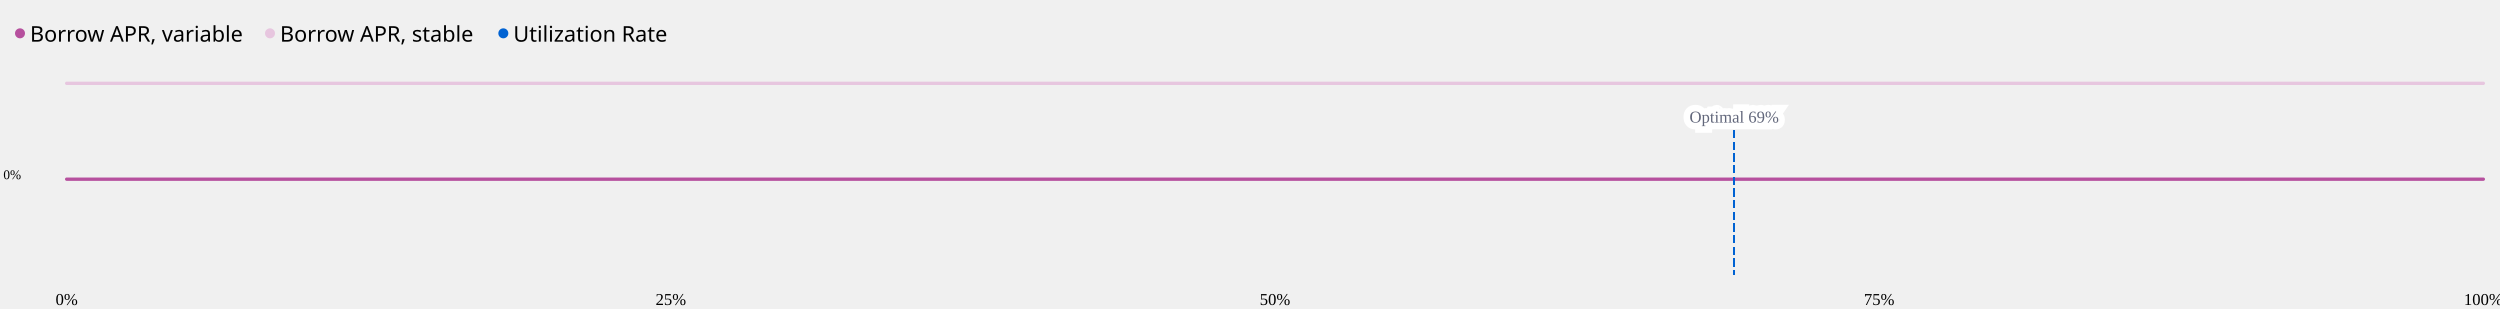
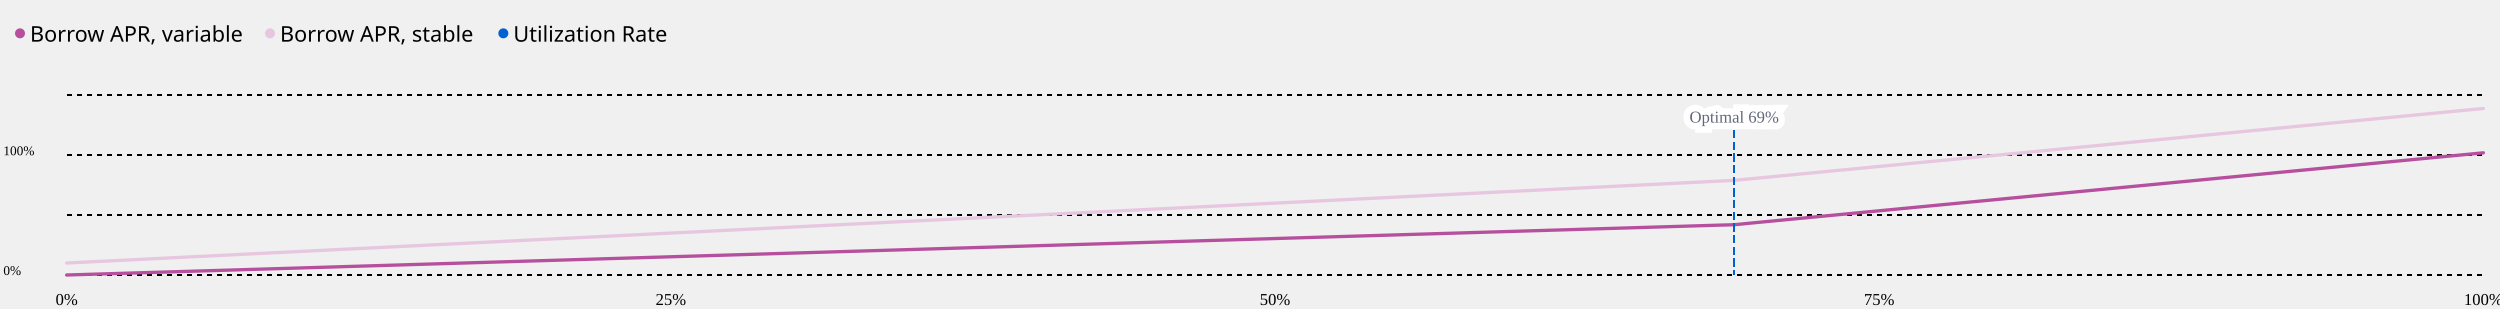
<svg xmlns="http://www.w3.org/2000/svg" style="background: white;" width="1500" height="185">
  <g style="color: black; font-size: 13px; font-family: sans-serif; transform: translate(18px, 25px);">
    <g>
      <circle r="3" cx="-6" cy="-5" style="fill: #B6509E" />
      <text>Borrow APR, variable</text>
    </g>
    <g style="transform: translateX(150px);">
      <circle r="3" cx="-6" cy="-5" style="fill: rgb(231, 198, 223)" />
      <text>Borrow APR, stable</text>
    </g>
    <g style="transform: translateX(290px);">
      <circle r="3" cx="-6" cy="-5" style="fill: rgb(0, 98, 210)" />
      <text>Utilization Rate</text>
    </g>
  </g>
  <g class="visx-group" transform="translate(40, 50)">
    <g class="visx-group visx-rows" transform="translate(0, 0)">
-       <line class="visx-line" x1="0" y1="57.5" x2="1450" y2="57.5" fill="transparent" shape-rendering="crispEdges" stroke="#000" stroke-width="1" stroke-dasharray="3,3" pointer-events="none" />
+       <line class="visx-line" x1="0" y1="115" x2="1450" y2="115" fill="transparent" shape-rendering="crispEdges" stroke="#000" stroke-width="1" stroke-dasharray="3,3" pointer-events="none" />
+       <line class="visx-line" x1="0" y1="79.062" x2="1450" y2="79.062" fill="transparent" shape-rendering="crispEdges" stroke="#000" stroke-width="1" stroke-dasharray="3,3" pointer-events="none" />
+       <line class="visx-line" x1="0" y1="43.125" x2="1450" y2="43.125" fill="transparent" shape-rendering="crispEdges" stroke="#000" stroke-width="1" stroke-dasharray="3,3" pointer-events="none" />
+       <line class="visx-line" x1="0" y1="7.188" x2="1450" y2="7.188" fill="transparent" shape-rendering="crispEdges" stroke="#000" stroke-width="1" stroke-dasharray="3,3" pointer-events="none" />
    </g>
-     <path class="visx-linepath" d="M0,57.5C2.417,57.5,4.833,57.5,7.25,57.5C9.667,57.5,12.083,57.5,14.5,57.5C16.917,57.5,19.333,57.5,21.75,57.5C24.167,57.5,26.583,57.5,29,57.5C31.417,57.5,33.833,57.5,36.25,57.5C38.667,57.5,41.083,57.5,43.5,57.5C45.917,57.5,48.333,57.5,50.75,57.5C53.167,57.5,55.583,57.5,58,57.5C60.417,57.5,62.833,57.5,65.25,57.5C67.667,57.5,70.083,57.5,72.5,57.5C74.917,57.5,77.333,57.5,79.75,57.5C82.167,57.5,84.583,57.5,87,57.5C89.417,57.5,91.833,57.5,94.25,57.5C96.667,57.5,99.083,57.5,101.5,57.5C103.917,57.5,106.333,57.5,108.75,57.5C111.167,57.5,113.583,57.5,116,57.5C118.417,57.5,120.833,57.5,123.25,57.5C125.667,57.5,128.083,57.5,130.5,57.5C132.917,57.5,135.333,57.5,137.75,57.5C140.167,57.5,142.583,57.5,145,57.5C147.417,57.5,149.833,57.5,152.25,57.5C154.667,57.5,157.083,57.5,159.5,57.5C161.917,57.5,164.333,57.5,166.75,57.5C169.167,57.5,171.583,57.5,174,57.5C176.417,57.5,178.833,57.5,181.25,57.5C183.667,57.5,186.083,57.5,188.5,57.5C190.917,57.5,193.333,57.5,195.75,57.5C198.167,57.5,200.583,57.5,203,57.5C205.417,57.5,207.833,57.5,210.25,57.5C212.667,57.5,215.083,57.5,217.5,57.5C219.917,57.5,222.333,57.5,224.75,57.5C227.167,57.5,229.583,57.5,232,57.5C234.417,57.5,236.833,57.5,239.25,57.5C241.667,57.5,244.083,57.5,246.5,57.5C248.917,57.5,251.333,57.5,253.75,57.5C256.167,57.5,258.583,57.5,261,57.5C263.417,57.5,265.833,57.5,268.25,57.5C270.667,57.5,273.083,57.5,275.5,57.5C277.917,57.5,280.333,57.5,282.75,57.5C285.167,57.5,287.583,57.5,290,57.5C292.417,57.5,294.833,57.5,297.25,57.5C299.667,57.5,302.083,57.5,304.5,57.5C306.917,57.5,309.333,57.5,311.75,57.5C314.167,57.5,316.583,57.5,319,57.5C321.417,57.5,323.833,57.5,326.25,57.5C328.667,57.5,331.083,57.5,333.5,57.5C335.917,57.5,338.333,57.5,340.75,57.5C343.167,57.5,345.583,57.5,348,57.5C350.417,57.5,352.833,57.5,355.25,57.5C357.667,57.5,360.083,57.5,362.5,57.5C364.917,57.5,367.333,57.5,369.75,57.5C372.167,57.5,374.583,57.5,377,57.5C379.417,57.5,381.833,57.5,384.25,57.5C386.667,57.5,389.083,57.5,391.5,57.5C393.917,57.5,396.333,57.5,398.75,57.5C401.167,57.5,403.583,57.5,406,57.5C408.417,57.5,410.833,57.5,413.25,57.5C415.667,57.5,418.083,57.5,420.5,57.5C422.917,57.5,425.333,57.5,427.75,57.5C430.167,57.5,432.583,57.5,435,57.5C437.417,57.5,439.833,57.5,442.25,57.5C444.667,57.5,447.083,57.5,449.5,57.5C451.917,57.5,454.333,57.5,456.75,57.5C459.167,57.5,461.583,57.5,464,57.5C466.417,57.5,468.833,57.5,471.25,57.5C473.667,57.5,476.083,57.5,478.5,57.5C480.917,57.5,483.333,57.5,485.75,57.5C488.167,57.5,490.583,57.5,493,57.5C495.417,57.5,497.833,57.5,500.25,57.5C502.667,57.5,505.083,57.5,507.5,57.5C509.917,57.5,512.333,57.5,514.75,57.5C517.167,57.5,519.583,57.5,522,57.5C524.417,57.5,526.833,57.5,529.25,57.5C531.667,57.5,534.083,57.5,536.5,57.5C538.917,57.5,541.333,57.5,543.75,57.5C546.167,57.5,548.583,57.5,551,57.5C553.417,57.5,555.833,57.5,558.25,57.5C560.667,57.5,563.083,57.5,565.5,57.5C567.917,57.5,570.333,57.5,572.75,57.5C575.167,57.5,577.583,57.5,580,57.5C582.417,57.5,584.833,57.5,587.25,57.5C589.667,57.5,592.083,57.5,594.5,57.5C596.917,57.5,599.333,57.5,601.75,57.5C604.167,57.5,606.583,57.5,609,57.5C611.417,57.5,613.833,57.5,616.25,57.5C618.667,57.5,621.083,57.5,623.5,57.5C625.917,57.5,628.333,57.5,630.75,57.5C633.167,57.5,635.583,57.5,638,57.5C640.417,57.5,642.833,57.5,645.25,57.5C647.667,57.5,650.083,57.5,652.5,57.5C654.917,57.5,657.333,57.5,659.75,57.5C662.167,57.5,664.583,57.5,667,57.5C669.417,57.5,671.833,57.5,674.25,57.5C676.667,57.5,679.083,57.5,681.5,57.5C683.917,57.5,686.333,57.5,688.75,57.5C691.167,57.5,693.583,57.5,696,57.5C698.417,57.5,700.833,57.5,703.25,57.5C705.667,57.5,708.083,57.5,710.5,57.5C712.917,57.5,715.333,57.5,717.75,57.5C720.167,57.5,722.583,57.5,725,57.5C727.417,57.5,729.833,57.5,732.25,57.5C734.667,57.5,737.083,57.5,739.5,57.5C741.917,57.5,744.333,57.5,746.75,57.5C749.167,57.5,751.583,57.5,754,57.5C756.417,57.5,758.833,57.5,761.25,57.5C763.667,57.5,766.083,57.5,768.5,57.5C770.917,57.5,773.333,57.5,775.75,57.5C778.167,57.5,780.583,57.5,783,57.5C785.417,57.5,787.833,57.5,790.25,57.5C792.667,57.5,795.083,57.5,797.5,57.5C799.917,57.5,802.333,57.5,804.75,57.5C807.167,57.5,809.583,57.5,812,57.5C814.417,57.5,816.833,57.5,819.25,57.5C821.667,57.5,824.083,57.5,826.5,57.5C828.917,57.5,831.333,57.5,833.75,57.5C836.167,57.5,838.583,57.5,841,57.5C843.417,57.5,845.833,57.5,848.25,57.5C850.667,57.5,853.083,57.5,855.5,57.5C857.917,57.5,860.333,57.5,862.75,57.5C865.167,57.5,867.583,57.5,870,57.5C872.417,57.5,874.833,57.5,877.25,57.5C879.667,57.5,882.083,57.5,884.5,57.5C886.917,57.5,889.333,57.5,891.75,57.5C894.167,57.5,896.583,57.5,899,57.5C901.417,57.5,903.833,57.5,906.25,57.5C908.667,57.5,911.083,57.5,913.5,57.5C915.917,57.5,918.333,57.5,920.75,57.5C923.167,57.5,925.583,57.5,928,57.5C930.417,57.5,932.833,57.5,935.25,57.5C937.667,57.5,940.083,57.5,942.5,57.5C944.917,57.5,947.333,57.5,949.75,57.5C952.167,57.5,954.583,57.5,957,57.5C959.417,57.5,961.833,57.5,964.25,57.5C966.667,57.5,969.083,57.5,971.5,57.5C973.917,57.5,976.333,57.5,978.75,57.5C981.167,57.5,983.583,57.5,986,57.5C988.417,57.5,990.833,57.5,993.25,57.5C995.667,57.5,998.083,57.5,1000.5,57.5C1002.917,57.5,1005.333,57.5,1007.75,57.5C1010.167,57.5,1012.583,57.5,1015,57.5C1017.417,57.5,1019.833,57.5,1022.25,57.5C1024.667,57.5,1027.083,57.5,1029.5,57.5C1031.917,57.5,1034.333,57.5,1036.75,57.5C1039.167,57.5,1041.583,57.5,1044,57.5C1046.417,57.5,1048.833,57.5,1051.25,57.5C1053.667,57.5,1056.083,57.5,1058.5,57.5C1060.917,57.5,1063.333,57.5,1065.75,57.5C1068.167,57.5,1070.583,57.5,1073,57.5C1075.417,57.5,1077.833,57.5,1080.25,57.5C1082.667,57.5,1085.083,57.5,1087.5,57.5C1089.917,57.5,1092.333,57.5,1094.75,57.5C1097.167,57.5,1099.583,57.5,1102,57.5C1104.417,57.5,1106.833,57.5,1109.25,57.5C1111.667,57.5,1114.083,57.5,1116.5,57.5C1118.917,57.5,1121.333,57.5,1123.75,57.5C1126.167,57.5,1128.583,57.5,1131,57.5C1133.417,57.5,1135.833,57.5,1138.25,57.5C1140.667,57.5,1143.083,57.5,1145.5,57.5C1147.917,57.5,1150.333,57.5,1152.75,57.5C1155.167,57.5,1157.583,57.5,1160,57.5C1162.417,57.5,1164.833,57.5,1167.25,57.5C1169.667,57.5,1172.083,57.5,1174.5,57.5C1176.917,57.5,1179.333,57.5,1181.75,57.5C1184.167,57.5,1186.583,57.5,1189,57.5C1191.417,57.5,1193.833,57.5,1196.25,57.5C1198.667,57.5,1201.083,57.5,1203.5,57.5C1205.917,57.5,1208.333,57.5,1210.75,57.5C1213.167,57.5,1215.583,57.5,1218,57.5C1220.417,57.5,1222.833,57.5,1225.25,57.5C1227.667,57.5,1230.083,57.5,1232.5,57.5C1234.917,57.5,1237.333,57.5,1239.75,57.5C1242.167,57.5,1244.583,57.5,1247,57.5C1249.417,57.5,1251.833,57.5,1254.25,57.5C1256.667,57.5,1259.083,57.5,1261.5,57.5C1263.917,57.5,1266.333,57.5,1268.75,57.5C1271.167,57.5,1273.583,57.5,1276,57.5C1278.417,57.5,1280.833,57.5,1283.25,57.5C1285.667,57.5,1288.083,57.5,1290.5,57.5C1292.917,57.5,1295.333,57.5,1297.75,57.5C1300.167,57.5,1302.583,57.5,1305,57.5C1307.417,57.5,1309.833,57.5,1312.25,57.5C1314.667,57.5,1317.083,57.5,1319.5,57.5C1321.917,57.5,1324.333,57.5,1326.75,57.5C1329.167,57.5,1331.583,57.5,1334,57.5C1336.417,57.5,1338.833,57.5,1341.25,57.5C1343.667,57.5,1346.083,57.5,1348.5,57.5C1350.917,57.5,1353.333,57.5,1355.75,57.5C1358.167,57.5,1360.583,57.5,1363,57.5C1365.417,57.5,1367.833,57.5,1370.25,57.5C1372.667,57.5,1375.083,57.5,1377.5,57.5C1379.917,57.5,1382.333,57.5,1384.75,57.5C1387.167,57.5,1389.583,57.5,1392,57.5C1394.417,57.5,1396.833,57.5,1399.25,57.5C1401.667,57.5,1404.083,57.5,1406.5,57.5C1408.917,57.5,1411.333,57.5,1413.75,57.5C1416.167,57.5,1418.583,57.5,1421,57.5C1423.417,57.5,1425.833,57.5,1428.25,57.5C1430.667,57.5,1433.083,57.5,1435.5,57.5C1437.917,57.5,1440.333,57.5,1442.75,57.5C1445.167,57.5,1447.583,57.5,1450,57.5" fill="transparent" stroke-linecap="round" stroke="#B6509E" stroke-width="2" />
-     <path class="visx-linepath" d="M0,0C2.417,0,4.833,0,7.25,0C9.667,0,12.083,0,14.5,0C16.917,0,19.333,0,21.75,0C24.167,0,26.583,0,29,0C31.417,0,33.833,0,36.25,0C38.667,0,41.083,0,43.5,0C45.917,0,48.333,0,50.75,0C53.167,0,55.583,0,58,0C60.417,0,62.833,0,65.25,0C67.667,0,70.083,0,72.5,0C74.917,0,77.333,0,79.75,0C82.167,0,84.583,0,87,0C89.417,0,91.833,0,94.25,0C96.667,0,99.083,0,101.5,0C103.917,0,106.333,0,108.75,0C111.167,0,113.583,0,116,0C118.417,0,120.833,0,123.25,0C125.667,0,128.083,0,130.5,0C132.917,0,135.333,0,137.75,0C140.167,0,142.583,0,145,0C147.417,0,149.833,0,152.25,0C154.667,0,157.083,0,159.5,0C161.917,0,164.333,0,166.75,0C169.167,0,171.583,0,174,0C176.417,0,178.833,0,181.25,0C183.667,0,186.083,0,188.5,0C190.917,0,193.333,0,195.75,0C198.167,0,200.583,0,203,0C205.417,0,207.833,0,210.25,0C212.667,0,215.083,0,217.5,0C219.917,0,222.333,0,224.75,0C227.167,0,229.583,0,232,0C234.417,0,236.833,0,239.25,0C241.667,0,244.083,0,246.5,0C248.917,0,251.333,0,253.75,0C256.167,0,258.583,0,261,0C263.417,0,265.833,0,268.25,0C270.667,0,273.083,0,275.5,0C277.917,0,280.333,0,282.75,0C285.167,0,287.583,0,290,0C292.417,0,294.833,0,297.25,0C299.667,0,302.083,0,304.5,0C306.917,0,309.333,0,311.75,0C314.167,0,316.583,0,319,0C321.417,0,323.833,0,326.25,0C328.667,0,331.083,0,333.5,0C335.917,0,338.333,0,340.75,0C343.167,0,345.583,0,348,0C350.417,0,352.833,0,355.25,0C357.667,0,360.083,0,362.5,0C364.917,0,367.333,0,369.75,0C372.167,0,374.583,0,377,0C379.417,0,381.833,0,384.25,0C386.667,0,389.083,0,391.5,0C393.917,0,396.333,0,398.75,0C401.167,0,403.583,0,406,0C408.417,0,410.833,0,413.25,0C415.667,0,418.083,0,420.5,0C422.917,0,425.333,0,427.75,0C430.167,0,432.583,0,435,0C437.417,0,439.833,0,442.25,0C444.667,0,447.083,0,449.5,0C451.917,0,454.333,0,456.75,0C459.167,0,461.583,0,464,0C466.417,0,468.833,0,471.25,0C473.667,0,476.083,0,478.5,0C480.917,0,483.333,0,485.75,0C488.167,0,490.583,0,493,0C495.417,0,497.833,0,500.25,0C502.667,0,505.083,0,507.5,0C509.917,0,512.333,0,514.75,0C517.167,0,519.583,0,522,0C524.417,0,526.833,0,529.25,0C531.667,0,534.083,0,536.5,0C538.917,0,541.333,0,543.75,0C546.167,0,548.583,0,551,0C553.417,0,555.833,0,558.25,0C560.667,0,563.083,0,565.5,0C567.917,0,570.333,0,572.75,0C575.167,0,577.583,0,580,0C582.417,0,584.833,0,587.25,0C589.667,0,592.083,0,594.5,0C596.917,0,599.333,0,601.75,0C604.167,0,606.583,0,609,0C611.417,0,613.833,0,616.25,0C618.667,0,621.083,0,623.5,0C625.917,0,628.333,0,630.75,0C633.167,0,635.583,0,638,0C640.417,0,642.833,0,645.25,0C647.667,0,650.083,0,652.5,0C654.917,0,657.333,0,659.75,0C662.167,0,664.583,0,667,0C669.417,0,671.833,0,674.25,0C676.667,0,679.083,0,681.5,0C683.917,0,686.333,0,688.75,0C691.167,0,693.583,0,696,0C698.417,0,700.833,0,703.25,0C705.667,0,708.083,0,710.5,0C712.917,0,715.333,0,717.75,0C720.167,0,722.583,0,725,0C727.417,0,729.833,0,732.25,0C734.667,0,737.083,0,739.5,0C741.917,0,744.333,0,746.75,0C749.167,0,751.583,0,754,0C756.417,0,758.833,0,761.25,0C763.667,0,766.083,0,768.5,0C770.917,0,773.333,0,775.75,0C778.167,0,780.583,0,783,0C785.417,0,787.833,0,790.25,0C792.667,0,795.083,0,797.5,0C799.917,0,802.333,0,804.75,0C807.167,0,809.583,0,812,0C814.417,0,816.833,0,819.25,0C821.667,0,824.083,0,826.5,0C828.917,0,831.333,0,833.75,0C836.167,0,838.583,0,841,0C843.417,0,845.833,0,848.25,0C850.667,0,853.083,0,855.5,0C857.917,0,860.333,0,862.75,0C865.167,0,867.583,0,870,0C872.417,0,874.833,0,877.25,0C879.667,0,882.083,0,884.5,0C886.917,0,889.333,0,891.75,0C894.167,0,896.583,0,899,0C901.417,0,903.833,0,906.25,0C908.667,0,911.083,0,913.5,0C915.917,0,918.333,0,920.75,0C923.167,0,925.583,0,928,0C930.417,0,932.833,0,935.25,0C937.667,0,940.083,0,942.5,0C944.917,0,947.333,0,949.75,0C952.167,0,954.583,0,957,0C959.417,0,961.833,0,964.25,0C966.667,0,969.083,0,971.5,0C973.917,0,976.333,0,978.75,0C981.167,0,983.583,0,986,0C988.417,0,990.833,0,993.25,0C995.667,0,998.083,0,1000.5,0C1002.917,0,1005.333,0,1007.75,0C1010.167,0,1012.583,0,1015,0C1017.417,0,1019.833,0,1022.25,0C1024.667,0,1027.083,0,1029.5,0C1031.917,0,1034.333,0,1036.75,0C1039.167,0,1041.583,0,1044,0C1046.417,0,1048.833,0,1051.25,0C1053.667,0,1056.083,0,1058.5,0C1060.917,0,1063.333,0,1065.75,0C1068.167,0,1070.583,0,1073,0C1075.417,0,1077.833,0,1080.25,0C1082.667,0,1085.083,0,1087.5,0C1089.917,0,1092.333,0,1094.75,0C1097.167,0,1099.583,0,1102,0C1104.417,0,1106.833,0,1109.25,0C1111.667,0,1114.083,0,1116.5,0C1118.917,0,1121.333,0,1123.75,0C1126.167,0,1128.583,0,1131,0C1133.417,0,1135.833,0,1138.25,0C1140.667,0,1143.083,0,1145.5,0C1147.917,0,1150.333,0,1152.75,0C1155.167,0,1157.583,0,1160,0C1162.417,0,1164.833,0,1167.25,0C1169.667,0,1172.083,0,1174.5,0C1176.917,0,1179.333,0,1181.75,0C1184.167,0,1186.583,0,1189,0C1191.417,0,1193.833,0,1196.25,0C1198.667,0,1201.083,0,1203.5,0C1205.917,0,1208.333,0,1210.75,0C1213.167,0,1215.583,0,1218,0C1220.417,0,1222.833,0,1225.25,0C1227.667,0,1230.083,0,1232.5,0C1234.917,0,1237.333,0,1239.75,0C1242.167,0,1244.583,0,1247,0C1249.417,0,1251.833,0,1254.25,0C1256.667,0,1259.083,0,1261.5,0C1263.917,0,1266.333,0,1268.75,0C1271.167,0,1273.583,0,1276,0C1278.417,0,1280.833,0,1283.25,0C1285.667,0,1288.083,0,1290.5,0C1292.917,0,1295.333,0,1297.75,0C1300.167,0,1302.583,0,1305,0C1307.417,0,1309.833,0,1312.25,0C1314.667,0,1317.083,0,1319.5,0C1321.917,0,1324.333,0,1326.75,0C1329.167,0,1331.583,0,1334,0C1336.417,0,1338.833,0,1341.25,0C1343.667,0,1346.083,0,1348.5,0C1350.917,0,1353.333,0,1355.75,0C1358.167,0,1360.583,0,1363,0C1365.417,0,1367.833,0,1370.25,0C1372.667,0,1375.083,0,1377.5,0C1379.917,0,1382.333,0,1384.75,0C1387.167,0,1389.583,0,1392,0C1394.417,0,1396.833,0,1399.25,0C1401.667,0,1404.083,0,1406.5,0C1408.917,0,1411.333,0,1413.75,0C1416.167,0,1418.583,0,1421,0C1423.417,0,1425.833,0,1428.25,0C1430.667,0,1433.083,0,1435.5,0C1437.917,0,1440.333,0,1442.75,0C1445.167,0,1447.583,0,1450,0" fill="transparent" stroke-linecap="round" stroke="#E7C6DF" stroke-width="2" />
+     <path class="visx-linepath" d="M0,115C2.417,114.927,4.833,114.854,7.25,114.781C9.667,114.708,12.083,114.635,14.5,114.562C16.917,114.49,19.333,114.417,21.75,114.344C24.167,114.271,26.583,114.198,29,114.125C31.417,114.052,33.833,113.979,36.25,113.906C38.667,113.833,41.083,113.76,43.5,113.688C45.917,113.615,48.333,113.542,50.75,113.469C53.167,113.396,55.583,113.323,58,113.25C60.417,113.177,62.833,113.104,65.25,113.031C67.667,112.958,70.083,112.885,72.5,112.812C74.917,112.74,77.333,112.667,79.75,112.594C82.167,112.521,84.583,112.448,87,112.375C89.417,112.302,91.833,112.229,94.25,112.156C96.667,112.083,99.083,112.01,101.5,111.938C103.917,111.865,106.333,111.792,108.75,111.719C111.167,111.646,113.583,111.573,116,111.5C118.417,111.427,120.833,111.354,123.25,111.281C125.667,111.208,128.083,111.135,130.5,111.062C132.917,110.99,135.333,110.917,137.75,110.844C140.167,110.771,142.583,110.698,145,110.625C147.417,110.552,149.833,110.479,152.25,110.406C154.667,110.333,157.083,110.26,159.5,110.188C161.917,110.115,164.333,110.042,166.75,109.969C169.167,109.896,171.583,109.823,174,109.75C176.417,109.677,178.833,109.604,181.25,109.531C183.667,109.458,186.083,109.385,188.5,109.312C190.917,109.24,193.333,109.167,195.75,109.094C198.167,109.021,200.583,108.948,203,108.875C205.417,108.802,207.833,108.729,210.25,108.656C212.667,108.583,215.083,108.51,217.5,108.438C219.917,108.365,222.333,108.292,224.75,108.219C227.167,108.146,229.583,108.073,232,108C234.417,107.927,236.833,107.854,239.25,107.781C241.667,107.708,244.083,107.635,246.5,107.562C248.917,107.49,251.333,107.417,253.75,107.344C256.167,107.271,258.583,107.198,261,107.125C263.417,107.052,265.833,106.979,268.25,106.906C270.667,106.833,273.083,106.76,275.5,106.688C277.917,106.615,280.333,106.542,282.75,106.469C285.167,106.396,287.583,106.323,290,106.25C292.417,106.177,294.833,106.104,297.25,106.031C299.667,105.958,302.083,105.885,304.5,105.812C306.917,105.74,309.333,105.667,311.75,105.594C314.167,105.521,316.583,105.448,319,105.375C321.417,105.302,323.833,105.229,326.25,105.156C328.667,105.083,331.083,105.01,333.5,104.938C335.917,104.865,338.333,104.792,340.75,104.719C343.167,104.646,345.583,104.573,348,104.5C350.417,104.427,352.833,104.354,355.25,104.281C357.667,104.208,360.083,104.135,362.5,104.062C364.917,103.99,367.333,103.917,369.75,103.844C372.167,103.771,374.583,103.698,377,103.625C379.417,103.552,381.833,103.479,384.25,103.406C386.667,103.333,389.083,103.26,391.5,103.188C393.917,103.115,396.333,103.042,398.75,102.969C401.167,102.896,403.583,102.823,406,102.75C408.417,102.677,410.833,102.604,413.25,102.531C415.667,102.458,418.083,102.385,420.5,102.312C422.917,102.24,425.333,102.167,427.75,102.094C430.167,102.021,432.583,101.948,435,101.875C437.417,101.802,439.833,101.729,442.25,101.656C444.667,101.583,447.083,101.51,449.5,101.438C451.917,101.365,454.333,101.292,456.75,101.219C459.167,101.146,461.583,101.073,464,101C466.417,100.927,468.833,100.854,471.25,100.781C473.667,100.708,476.083,100.635,478.5,100.562C480.917,100.49,483.333,100.417,485.75,100.344C488.167,100.271,490.583,100.198,493,100.125C495.417,100.052,497.833,99.979,500.25,99.906C502.667,99.833,505.083,99.76,507.5,99.688C509.917,99.615,512.333,99.542,514.75,99.469C517.167,99.396,519.583,99.323,522,99.25C524.417,99.177,526.833,99.104,529.25,99.031C531.667,98.958,534.083,98.885,536.5,98.812C538.917,98.74,541.333,98.667,543.75,98.594C546.167,98.521,548.583,98.448,551,98.375C553.417,98.302,555.833,98.229,558.25,98.156C560.667,98.083,563.083,98.01,565.5,97.938C567.917,97.865,570.333,97.792,572.75,97.719C575.167,97.646,577.583,97.573,580,97.5C582.417,97.427,584.833,97.354,587.25,97.281C589.667,97.208,592.083,97.135,594.5,97.062C596.917,96.99,599.333,96.917,601.75,96.844C604.167,96.771,606.583,96.698,609,96.625C611.417,96.552,613.833,96.479,616.25,96.406C618.667,96.333,621.083,96.26,623.5,96.188C625.917,96.115,628.333,96.042,630.75,95.969C633.167,95.896,635.583,95.823,638,95.75C640.417,95.677,642.833,95.604,645.25,95.531C647.667,95.458,650.083,95.385,652.5,95.312C654.917,95.24,657.333,95.167,659.75,95.094C662.167,95.021,664.583,94.948,667,94.875C669.417,94.802,671.833,94.729,674.25,94.656C676.667,94.583,679.083,94.51,681.5,94.438C683.917,94.365,686.333,94.292,688.75,94.219C691.167,94.146,693.583,94.073,696,94C698.417,93.927,700.833,93.854,703.25,93.781C705.667,93.708,708.083,93.635,710.5,93.562C712.917,93.49,715.333,93.417,717.75,93.344C720.167,93.271,722.583,93.198,725,93.125C727.417,93.052,729.833,92.979,732.25,92.906C734.667,92.833,737.083,92.76,739.5,92.687C741.917,92.615,744.333,92.542,746.75,92.469C749.167,92.396,751.583,92.323,754,92.25C756.417,92.177,758.833,92.104,761.25,92.031C763.667,91.958,766.083,91.885,768.5,91.812C770.917,91.74,773.333,91.667,775.75,91.594C778.167,91.521,780.583,91.448,783,91.375C785.417,91.302,787.833,91.229,790.25,91.156C792.667,91.083,795.083,91.01,797.5,90.938C799.917,90.865,802.333,90.792,804.75,90.719C807.167,90.646,809.583,90.573,812,90.5C814.417,90.427,816.833,90.354,819.25,90.281C821.667,90.208,824.083,90.135,826.5,90.062C828.917,89.99,831.333,89.917,833.75,89.844C836.167,89.771,838.583,89.698,841,89.625C843.417,89.552,845.833,89.479,848.25,89.406C850.667,89.333,853.083,89.26,855.5,89.188C857.917,89.115,860.333,89.042,862.75,88.969C865.167,88.896,867.583,88.823,870,88.75C872.417,88.677,874.833,88.604,877.25,88.531C879.667,88.458,882.083,88.385,884.5,88.312C886.917,88.24,889.333,88.167,891.75,88.094C894.167,88.021,896.583,87.948,899,87.875C901.417,87.802,903.833,87.729,906.25,87.656C908.667,87.583,911.083,87.51,913.5,87.438C915.917,87.365,918.333,87.292,920.75,87.219C923.167,87.146,925.583,87.073,928,87C930.417,86.927,932.833,86.854,935.25,86.781C937.667,86.708,940.083,86.635,942.5,86.563C944.917,86.49,947.333,86.417,949.75,86.344C952.167,86.271,954.583,86.198,957,86.125C959.417,86.052,961.833,85.979,964.25,85.906C966.667,85.833,969.083,85.76,971.5,85.688C973.917,85.615,976.333,85.542,978.75,85.469C981.167,85.396,983.583,85.323,986,85.25C988.417,85.177,990.833,85.104,993.25,85.031C995.667,84.958,998.083,84.958,1000.5,84.812C1002.917,84.667,1005.333,84.349,1007.75,84.117C1010.167,83.885,1012.583,83.653,1015,83.421C1017.417,83.19,1019.833,82.958,1022.25,82.726C1024.667,82.494,1027.083,82.262,1029.5,82.03C1031.917,81.798,1034.333,81.567,1036.75,81.335C1039.167,81.103,1041.583,80.871,1044,80.639C1046.417,80.407,1048.833,80.175,1051.25,79.944C1053.667,79.712,1056.083,79.48,1058.5,79.248C1060.917,79.016,1063.333,78.784,1065.75,78.552C1068.167,78.321,1070.583,78.089,1073,77.857C1075.417,77.625,1077.833,77.393,1080.25,77.161C1082.667,76.929,1085.083,76.698,1087.5,76.466C1089.917,76.234,1092.333,76.002,1094.75,75.77C1097.167,75.538,1099.583,75.306,1102,75.075C1104.417,74.843,1106.833,74.611,1109.25,74.379C1111.667,74.147,1114.083,73.915,1116.5,73.683C1118.917,73.452,1121.333,73.22,1123.75,72.988C1126.167,72.756,1128.583,72.524,1131,72.292C1133.417,72.06,1135.833,71.829,1138.25,71.597C1140.667,71.365,1143.083,71.133,1145.5,70.901C1147.917,70.669,1150.333,70.438,1152.75,70.206C1155.167,69.974,1157.583,69.742,1160,69.51C1162.417,69.278,1164.833,69.046,1167.25,68.815C1169.667,68.583,1172.083,68.351,1174.5,68.119C1176.917,67.887,1179.333,67.655,1181.75,67.423C1184.167,67.192,1186.583,66.96,1189,66.728C1191.417,66.496,1193.833,66.264,1196.25,66.032C1198.667,65.8,1201.083,65.569,1203.5,65.337C1205.917,65.105,1208.333,64.873,1210.75,64.641C1213.167,64.409,1215.583,64.177,1218,63.946C1220.417,63.714,1222.833,63.482,1225.25,63.25C1227.667,63.018,1230.083,62.786,1232.5,62.554C1234.917,62.323,1237.333,62.091,1239.75,61.859C1242.167,61.627,1244.583,61.395,1247,61.163C1249.417,60.931,1251.833,60.7,1254.25,60.468C1256.667,60.236,1259.083,60.004,1261.5,59.772C1263.917,59.54,1266.333,59.308,1268.75,59.077C1271.167,58.845,1273.583,58.613,1276,58.381C1278.417,58.149,1280.833,57.917,1283.25,57.685C1285.667,57.454,1288.083,57.222,1290.5,56.99C1292.917,56.758,1295.333,56.526,1297.75,56.294C1300.167,56.062,1302.583,55.831,1305,55.599C1307.417,55.367,1309.833,55.135,1312.25,54.903C1314.667,54.671,1317.083,54.44,1319.5,54.208C1321.917,53.976,1324.333,53.744,1326.75,53.512C1329.167,53.28,1331.583,53.048,1334,52.817C1336.417,52.585,1338.833,52.353,1341.25,52.121C1343.667,51.889,1346.083,51.657,1348.5,51.425C1350.917,51.194,1353.333,50.962,1355.75,50.73C1358.167,50.498,1360.583,50.266,1363,50.034C1365.417,49.802,1367.833,49.571,1370.25,49.339C1372.667,49.107,1375.083,48.875,1377.5,48.643C1379.917,48.411,1382.333,48.179,1384.75,47.948C1387.167,47.716,1389.583,47.484,1392,47.252C1394.417,47.02,1396.833,46.788,1399.25,46.556C1401.667,46.325,1404.083,46.093,1406.5,45.861C1408.917,45.629,1411.333,45.397,1413.75,45.165C1416.167,44.933,1418.583,44.702,1421,44.47C1423.417,44.238,1425.833,44.006,1428.25,43.774C1430.667,43.542,1433.083,43.31,1435.5,43.079C1437.917,42.847,1440.333,42.615,1442.75,42.383C1445.167,42.151,1447.583,41.919,1450,41.688" fill="transparent" stroke-linecap="round" stroke="#B6509E" stroke-width="2" />
+     <path class="visx-linepath" d="M0,107.812C2.417,107.693,4.833,107.573,7.25,107.453C9.667,107.333,12.083,107.214,14.5,107.094C16.917,106.974,19.333,106.854,21.75,106.734C24.167,106.615,26.583,106.495,29,106.375C31.417,106.255,33.833,106.135,36.25,106.016C38.667,105.896,41.083,105.776,43.5,105.656C45.917,105.536,48.333,105.417,50.75,105.297C53.167,105.177,55.583,105.057,58,104.938C60.417,104.818,62.833,104.698,65.25,104.578C67.667,104.458,70.083,104.339,72.5,104.219C74.917,104.099,77.333,103.979,79.75,103.859C82.167,103.74,84.583,103.62,87,103.5C89.417,103.38,91.833,103.26,94.25,103.141C96.667,103.021,99.083,102.901,101.5,102.781C103.917,102.661,106.333,102.542,108.75,102.422C111.167,102.302,113.583,102.182,116,102.062C118.417,101.943,120.833,101.823,123.25,101.703C125.667,101.583,128.083,101.464,130.5,101.344C132.917,101.224,135.333,101.104,137.75,100.984C140.167,100.865,142.583,100.745,145,100.625C147.417,100.505,149.833,100.385,152.25,100.266C154.667,100.146,157.083,100.026,159.5,99.906C161.917,99.786,164.333,99.667,166.75,99.547C169.167,99.427,171.583,99.307,174,99.188C176.417,99.068,178.833,98.948,181.25,98.828C183.667,98.708,186.083,98.589,188.5,98.469C190.917,98.349,193.333,98.229,195.75,98.109C198.167,97.99,200.583,97.87,203,97.75C205.417,97.63,207.833,97.51,210.25,97.391C212.667,97.271,215.083,97.151,217.5,97.031C219.917,96.911,222.333,96.792,224.75,96.672C227.167,96.552,229.583,96.432,232,96.312C234.417,96.193,236.833,96.073,239.25,95.953C241.667,95.833,244.083,95.714,246.5,95.594C248.917,95.474,251.333,95.354,253.75,95.234C256.167,95.115,258.583,94.995,261,94.875C263.417,94.755,265.833,94.635,268.25,94.516C270.667,94.396,273.083,94.276,275.5,94.156C277.917,94.036,280.333,93.917,282.75,93.797C285.167,93.677,287.583,93.557,290,93.438C292.417,93.318,294.833,93.198,297.25,93.078C299.667,92.958,302.083,92.839,304.5,92.719C306.917,92.599,309.333,92.479,311.75,92.359C314.167,92.24,316.583,92.12,319,92C321.417,91.88,323.833,91.76,326.25,91.641C328.667,91.521,331.083,91.401,333.5,91.281C335.917,91.161,338.333,91.042,340.75,90.922C343.167,90.802,345.583,90.682,348,90.562C350.417,90.443,352.833,90.323,355.25,90.203C357.667,90.083,360.083,89.964,362.5,89.844C364.917,89.724,367.333,89.604,369.75,89.484C372.167,89.365,374.583,89.245,377,89.125C379.417,89.005,381.833,88.885,384.25,88.766C386.667,88.646,389.083,88.526,391.5,88.406C393.917,88.286,396.333,88.167,398.75,88.047C401.167,87.927,403.583,87.807,406,87.688C408.417,87.568,410.833,87.448,413.25,87.328C415.667,87.208,418.083,87.089,420.5,86.969C422.917,86.849,425.333,86.729,427.75,86.609C430.167,86.49,432.583,86.37,435,86.25C437.417,86.13,439.833,86.01,442.25,85.891C444.667,85.771,447.083,85.651,449.5,85.531C451.917,85.411,454.333,85.292,456.75,85.172C459.167,85.052,461.583,84.932,464,84.812C466.417,84.693,468.833,84.573,471.25,84.453C473.667,84.333,476.083,84.214,478.5,84.094C480.917,83.974,483.333,83.854,485.75,83.734C488.167,83.615,490.583,83.495,493,83.375C495.417,83.255,497.833,83.135,500.25,83.016C502.667,82.896,505.083,82.776,507.5,82.656C509.917,82.536,512.333,82.417,514.75,82.297C517.167,82.177,519.583,82.057,522,81.938C524.417,81.818,526.833,81.698,529.25,81.578C531.667,81.458,534.083,81.339,536.5,81.219C538.917,81.099,541.333,80.979,543.75,80.859C546.167,80.74,548.583,80.62,551,80.5C553.417,80.38,555.833,80.26,558.25,80.141C560.667,80.021,563.083,79.901,565.5,79.781C567.917,79.661,570.333,79.542,572.75,79.422C575.167,79.302,577.583,79.182,580,79.062C582.417,78.943,584.833,78.823,587.25,78.703C589.667,78.583,592.083,78.464,594.5,78.344C596.917,78.224,599.333,78.104,601.75,77.984C604.167,77.865,606.583,77.745,609,77.625C611.417,77.505,613.833,77.385,616.25,77.266C618.667,77.146,621.083,77.026,623.5,76.906C625.917,76.786,628.333,76.667,630.75,76.547C633.167,76.427,635.583,76.307,638,76.188C640.417,76.068,642.833,75.948,645.25,75.828C647.667,75.708,650.083,75.589,652.5,75.469C654.917,75.349,657.333,75.229,659.75,75.109C662.167,74.99,664.583,74.87,667,74.75C669.417,74.63,671.833,74.51,674.25,74.391C676.667,74.271,679.083,74.151,681.5,74.031C683.917,73.911,686.333,73.792,688.75,73.672C691.167,73.552,693.583,73.432,696,73.313C698.417,73.193,700.833,73.073,703.25,72.953C705.667,72.833,708.083,72.714,710.5,72.594C712.917,72.474,715.333,72.354,717.75,72.234C720.167,72.115,722.583,71.995,725,71.875C727.417,71.755,729.833,71.635,732.25,71.516C734.667,71.396,737.083,71.276,739.5,71.156C741.917,71.036,744.333,70.917,746.75,70.797C749.167,70.677,751.583,70.557,754,70.438C756.417,70.318,758.833,70.198,761.25,70.078C763.667,69.958,766.083,69.839,768.5,69.719C770.917,69.599,773.333,69.479,775.75,69.359C778.167,69.24,780.583,69.12,783,69C785.417,68.88,787.833,68.76,790.25,68.641C792.667,68.521,795.083,68.401,797.5,68.281C799.917,68.161,802.333,68.042,804.75,67.922C807.167,67.802,809.583,67.682,812,67.562C814.417,67.443,816.833,67.323,819.25,67.203C821.667,67.083,824.083,66.964,826.5,66.844C828.917,66.724,831.333,66.604,833.75,66.484C836.167,66.365,838.583,66.245,841,66.125C843.417,66.005,845.833,65.885,848.25,65.766C850.667,65.646,853.083,65.526,855.5,65.406C857.917,65.286,860.333,65.167,862.75,65.047C865.167,64.927,867.583,64.807,870,64.688C872.417,64.568,874.833,64.448,877.25,64.328C879.667,64.208,882.083,64.089,884.5,63.969C886.917,63.849,889.333,63.729,891.75,63.609C894.167,63.49,896.583,63.37,899,63.25C901.417,63.13,903.833,63.01,906.25,62.891C908.667,62.771,911.083,62.651,913.5,62.531C915.917,62.411,918.333,62.292,920.75,62.172C923.167,62.052,925.583,61.932,928,61.812C930.417,61.693,932.833,61.573,935.25,61.453C937.667,61.333,940.083,61.214,942.5,61.094C944.917,60.974,947.333,60.854,949.75,60.734C952.167,60.615,954.583,60.495,957,60.375C959.417,60.255,961.833,60.135,964.25,60.016C966.667,59.896,969.083,59.776,971.5,59.656C973.917,59.536,976.333,59.417,978.75,59.297C981.167,59.177,983.583,59.057,986,58.937C988.417,58.818,990.833,58.698,993.25,58.578C995.667,58.458,998.083,58.395,1000.5,58.219C1002.917,58.043,1005.333,57.755,1007.75,57.523C1010.167,57.291,1012.583,57.059,1015,56.828C1017.417,56.596,1019.833,56.364,1022.25,56.132C1024.667,55.9,1027.083,55.668,1029.5,55.436C1031.917,55.205,1034.333,54.973,1036.75,54.741C1039.167,54.509,1041.583,54.277,1044,54.045C1046.417,53.814,1048.833,53.582,1051.25,53.35C1053.667,53.118,1056.083,52.886,1058.5,52.654C1060.917,52.422,1063.333,52.191,1065.75,51.959C1068.167,51.727,1070.583,51.495,1073,51.263C1075.417,51.031,1077.833,50.799,1080.25,50.568C1082.667,50.336,1085.083,50.104,1087.5,49.872C1089.917,49.64,1092.333,49.408,1094.75,49.176C1097.167,48.945,1099.583,48.713,1102,48.481C1104.417,48.249,1106.833,48.017,1109.25,47.785C1111.667,47.553,1114.083,47.322,1116.5,47.09C1118.917,46.858,1121.333,46.626,1123.75,46.394C1126.167,46.162,1128.583,45.93,1131,45.699C1133.417,45.467,1135.833,45.235,1138.25,45.003C1140.667,44.771,1143.083,44.539,1145.5,44.307C1147.917,44.076,1150.333,43.844,1152.75,43.612C1155.167,43.38,1157.583,43.148,1160,42.916C1162.417,42.684,1164.833,42.453,1167.25,42.221C1169.667,41.989,1172.083,41.757,1174.5,41.525C1176.917,41.293,1179.333,41.061,1181.75,40.83C1184.167,40.598,1186.583,40.366,1189,40.134C1191.417,39.902,1193.833,39.67,1196.25,39.439C1198.667,39.207,1201.083,38.975,1203.5,38.743C1205.917,38.511,1208.333,38.279,1210.75,38.047C1213.167,37.816,1215.583,37.584,1218,37.352C1220.417,37.12,1222.833,36.888,1225.25,36.656C1227.667,36.424,1230.083,36.193,1232.5,35.961C1234.917,35.729,1237.333,35.497,1239.75,35.265C1242.167,35.033,1244.583,34.801,1247,34.57C1249.417,34.338,1251.833,34.106,1254.25,33.874C1256.667,33.642,1259.083,33.41,1261.5,33.178C1263.917,32.947,1266.333,32.715,1268.75,32.483C1271.167,32.251,1273.583,32.019,1276,31.787C1278.417,31.555,1280.833,31.324,1283.25,31.092C1285.667,30.86,1288.083,30.628,1290.5,30.396C1292.917,30.164,1295.333,29.932,1297.75,29.701C1300.167,29.469,1302.583,29.237,1305,29.005C1307.417,28.773,1309.833,28.541,1312.25,28.309C1314.667,28.078,1317.083,27.846,1319.5,27.614C1321.917,27.382,1324.333,27.15,1326.75,26.918C1329.167,26.686,1331.583,26.455,1334,26.223C1336.417,25.991,1338.833,25.759,1341.25,25.527C1343.667,25.295,1346.083,25.064,1348.5,24.832C1350.917,24.6,1353.333,24.368,1355.75,24.136C1358.167,23.904,1360.583,23.672,1363,23.441C1365.417,23.209,1367.833,22.977,1370.25,22.745C1372.667,22.513,1375.083,22.281,1377.5,22.049C1379.917,21.818,1382.333,21.586,1384.75,21.354C1387.167,21.122,1389.583,20.89,1392,20.658C1394.417,20.426,1396.833,20.195,1399.25,19.963C1401.667,19.731,1404.083,19.499,1406.5,19.267C1408.917,19.035,1411.333,18.803,1413.75,18.572C1416.167,18.34,1418.583,18.108,1421,17.876C1423.417,17.644,1425.833,17.412,1428.25,17.18C1430.667,16.949,1433.083,16.717,1435.5,16.485C1437.917,16.253,1440.333,16.021,1442.75,15.789C1445.167,15.557,1447.583,15.326,1450,15.094" fill="transparent" stroke-linecap="round" stroke="#E7C6DF" stroke-width="2" />
    <g class="visx-group visx-axis visx-axis-bottom" transform="translate(0, 115)">
      <g class="visx-group visx-axis-tick" transform="translate(0, 0)">
        <line class="visx-line" x1="0" y1="0" x2="0" y2="8" fill="transparent" shape-rendering="crispEdges" stroke="#000" stroke-width="0" stroke-linecap="square" />
        <svg x="0" y="0" font-size="10" style="overflow:visible">
          <text transform="" x="0" y="18" fill="#000" font-size="10" text-anchor="middle">
            <tspan x="0" dy="0em">0%</tspan>
          </text>
        </svg>
      </g>
      <g class="visx-group visx-axis-tick" transform="translate(0, 0)">
        <line class="visx-line" x1="362.5" y1="0" x2="362.5" y2="8" fill="transparent" shape-rendering="crispEdges" stroke="#000" stroke-width="0" stroke-linecap="square" />
        <svg x="0" y="0" font-size="10" style="overflow:visible">
          <text transform="" x="362.5" y="18" fill="#000" font-size="10" text-anchor="middle">
            <tspan x="362.5" dy="0em">25%</tspan>
          </text>
        </svg>
      </g>
      <g class="visx-group visx-axis-tick" transform="translate(0, 0)">
        <line class="visx-line" x1="725" y1="0" x2="725" y2="8" fill="transparent" shape-rendering="crispEdges" stroke="#000" stroke-width="0" stroke-linecap="square" />
        <svg x="0" y="0" font-size="10" style="overflow:visible">
          <text transform="" x="725" y="18" fill="#000" font-size="10" text-anchor="middle">
            <tspan x="725" dy="0em">50%</tspan>
          </text>
        </svg>
      </g>
      <g class="visx-group visx-axis-tick" transform="translate(0, 0)">
        <line class="visx-line" x1="1087.5" y1="0" x2="1087.5" y2="8" fill="transparent" shape-rendering="crispEdges" stroke="#000" stroke-width="0" stroke-linecap="square" />
        <svg x="0" y="0" font-size="10" style="overflow:visible">
          <text transform="" x="1087.5" y="18" fill="#000" font-size="10" text-anchor="middle">
            <tspan x="1087.5" dy="0em">75%</tspan>
          </text>
        </svg>
      </g>
      <g class="visx-group visx-axis-tick" transform="translate(0, 0)">
        <line class="visx-line" x1="1450" y1="0" x2="1450" y2="8" fill="transparent" shape-rendering="crispEdges" stroke="#000" stroke-width="0" stroke-linecap="square" />
        <svg x="0" y="0" font-size="10" style="overflow:visible">
          <text transform="" x="1450" y="18" fill="#000" font-size="10" text-anchor="middle">
            <tspan x="1450" dy="0em">100%</tspan>
          </text>
        </svg>
      </g>
      <line class="visx-line visx-axis-line" x1="0.5" y1="0" x2="1450.5" y2="0" fill="transparent" shape-rendering="crispEdges" stroke="#222" stroke-width="0" />
    </g>
    <g class="visx-group visx-axis visx-axis-left" transform="translate(0, 0)">
      <g class="visx-group visx-axis-tick" transform="translate(0, 0)">
-         <line class="visx-line" x1="0" y1="57.5" x2="-8" y2="57.5" fill="transparent" shape-rendering="crispEdges" stroke="#222" stroke-width="0" stroke-linecap="square" />
+         <line class="visx-line" x1="0" y1="115" x2="-8" y2="115" fill="transparent" shape-rendering="crispEdges" stroke="#222" stroke-width="0" stroke-linecap="square" />
        <svg x="-30" y="0" font-size="8" style="overflow:visible">
-           <text transform="" x="-8" y="57.5" fill="#000" font-size="8" text-anchor="start">
+           <text transform="" x="-8" y="115" fill="#000" font-size="8" text-anchor="start">
            <tspan x="-8" dy="0em">0%</tspan>
+           </text>
+         </svg>
+       </g>
+       <g class="visx-group visx-axis-tick" transform="translate(0, 0)">
+         <line class="visx-line" x1="0" y1="43.125" x2="-8" y2="43.125" fill="transparent" shape-rendering="crispEdges" stroke="#222" stroke-width="0" stroke-linecap="square" />
+         <svg x="-30" y="0" font-size="8" style="overflow:visible">
+           <text transform="" x="-8" y="43.125" fill="#000" font-size="8" text-anchor="start">
+             <tspan x="-8" dy="0em">100%</tspan>
          </text>
        </svg>
      </g>
      <line class="visx-line visx-axis-line" x1="0" y1="115.5" x2="0" y2="0.5" fill="transparent" shape-rendering="crispEdges" stroke="#222" stroke-width="0" />
    </g>
    <rect class="visx-bar" width="1450" height="115" fill="transparent" />
    <line class="visx-line" x1="1000.5" y1="28" x2="1000.5" y2="115" fill="transparent" shape-rendering="crispEdges" stroke="#0062D2" stroke-width="1" pointer-events="none" stroke-dasharray="5,2" />
    <svg x="0" y="0" font-size="10px" style="overflow:visible">
      <text transform="" x="1000.5" y="20" font-size="10px" fill="#fff" stroke="#fff" stroke-width="0.8em" text-anchor="middle">
        <tspan x="1000.5" dy="0.355em">Optimal 69%</tspan>
      </text>
    </svg>
    <svg x="0" y="0" font-size="10px" style="overflow:visible">
      <text transform="" x="1000.5" y="20" font-size="10px" fill="#62677B" text-anchor="middle">
        <tspan x="1000.5" dy="0.355em">Optimal 69%</tspan>
      </text>
    </svg>
  </g>
</svg>
